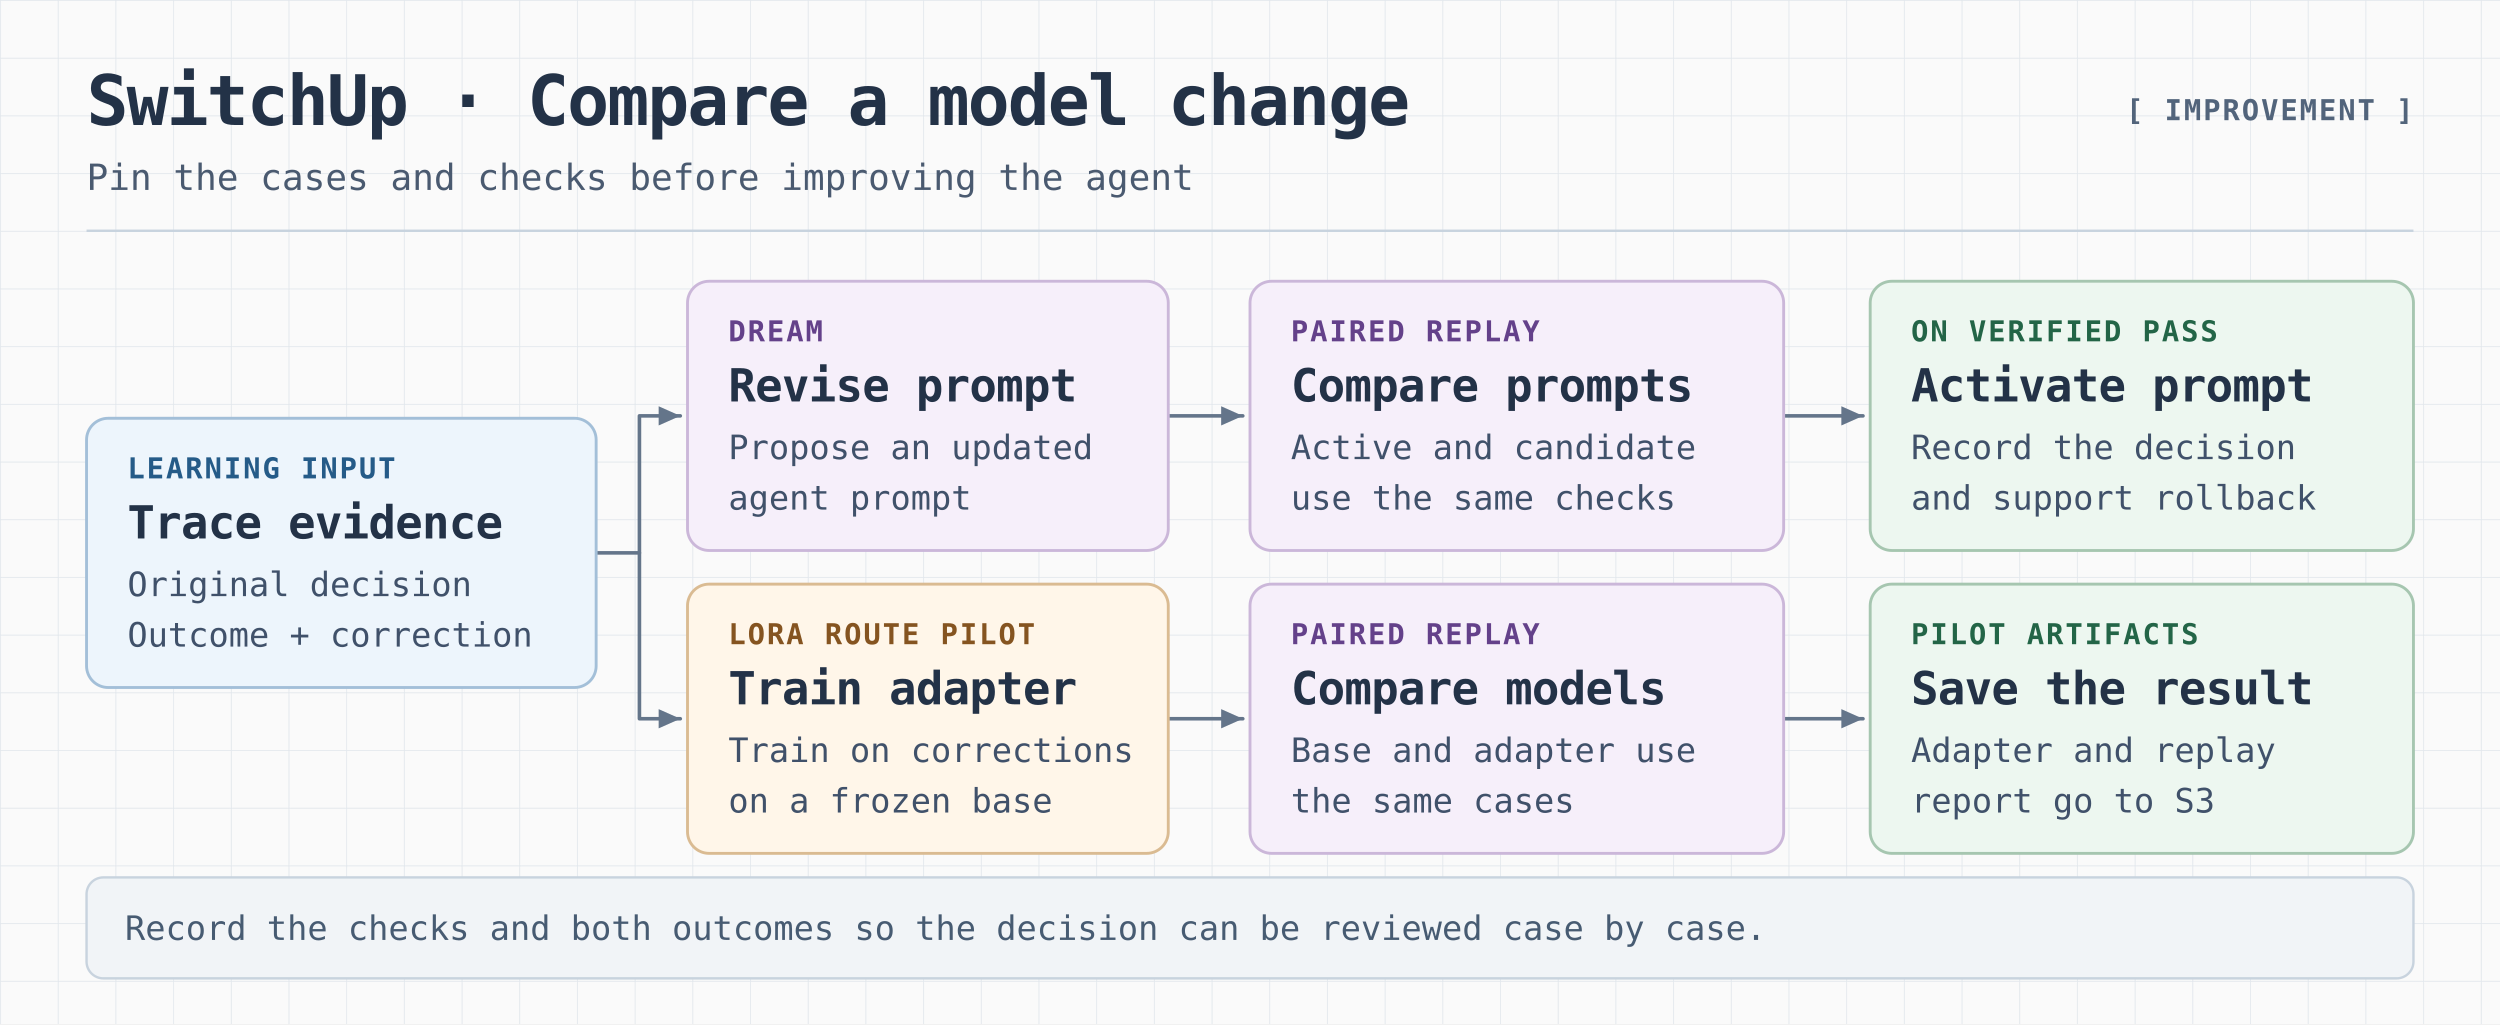
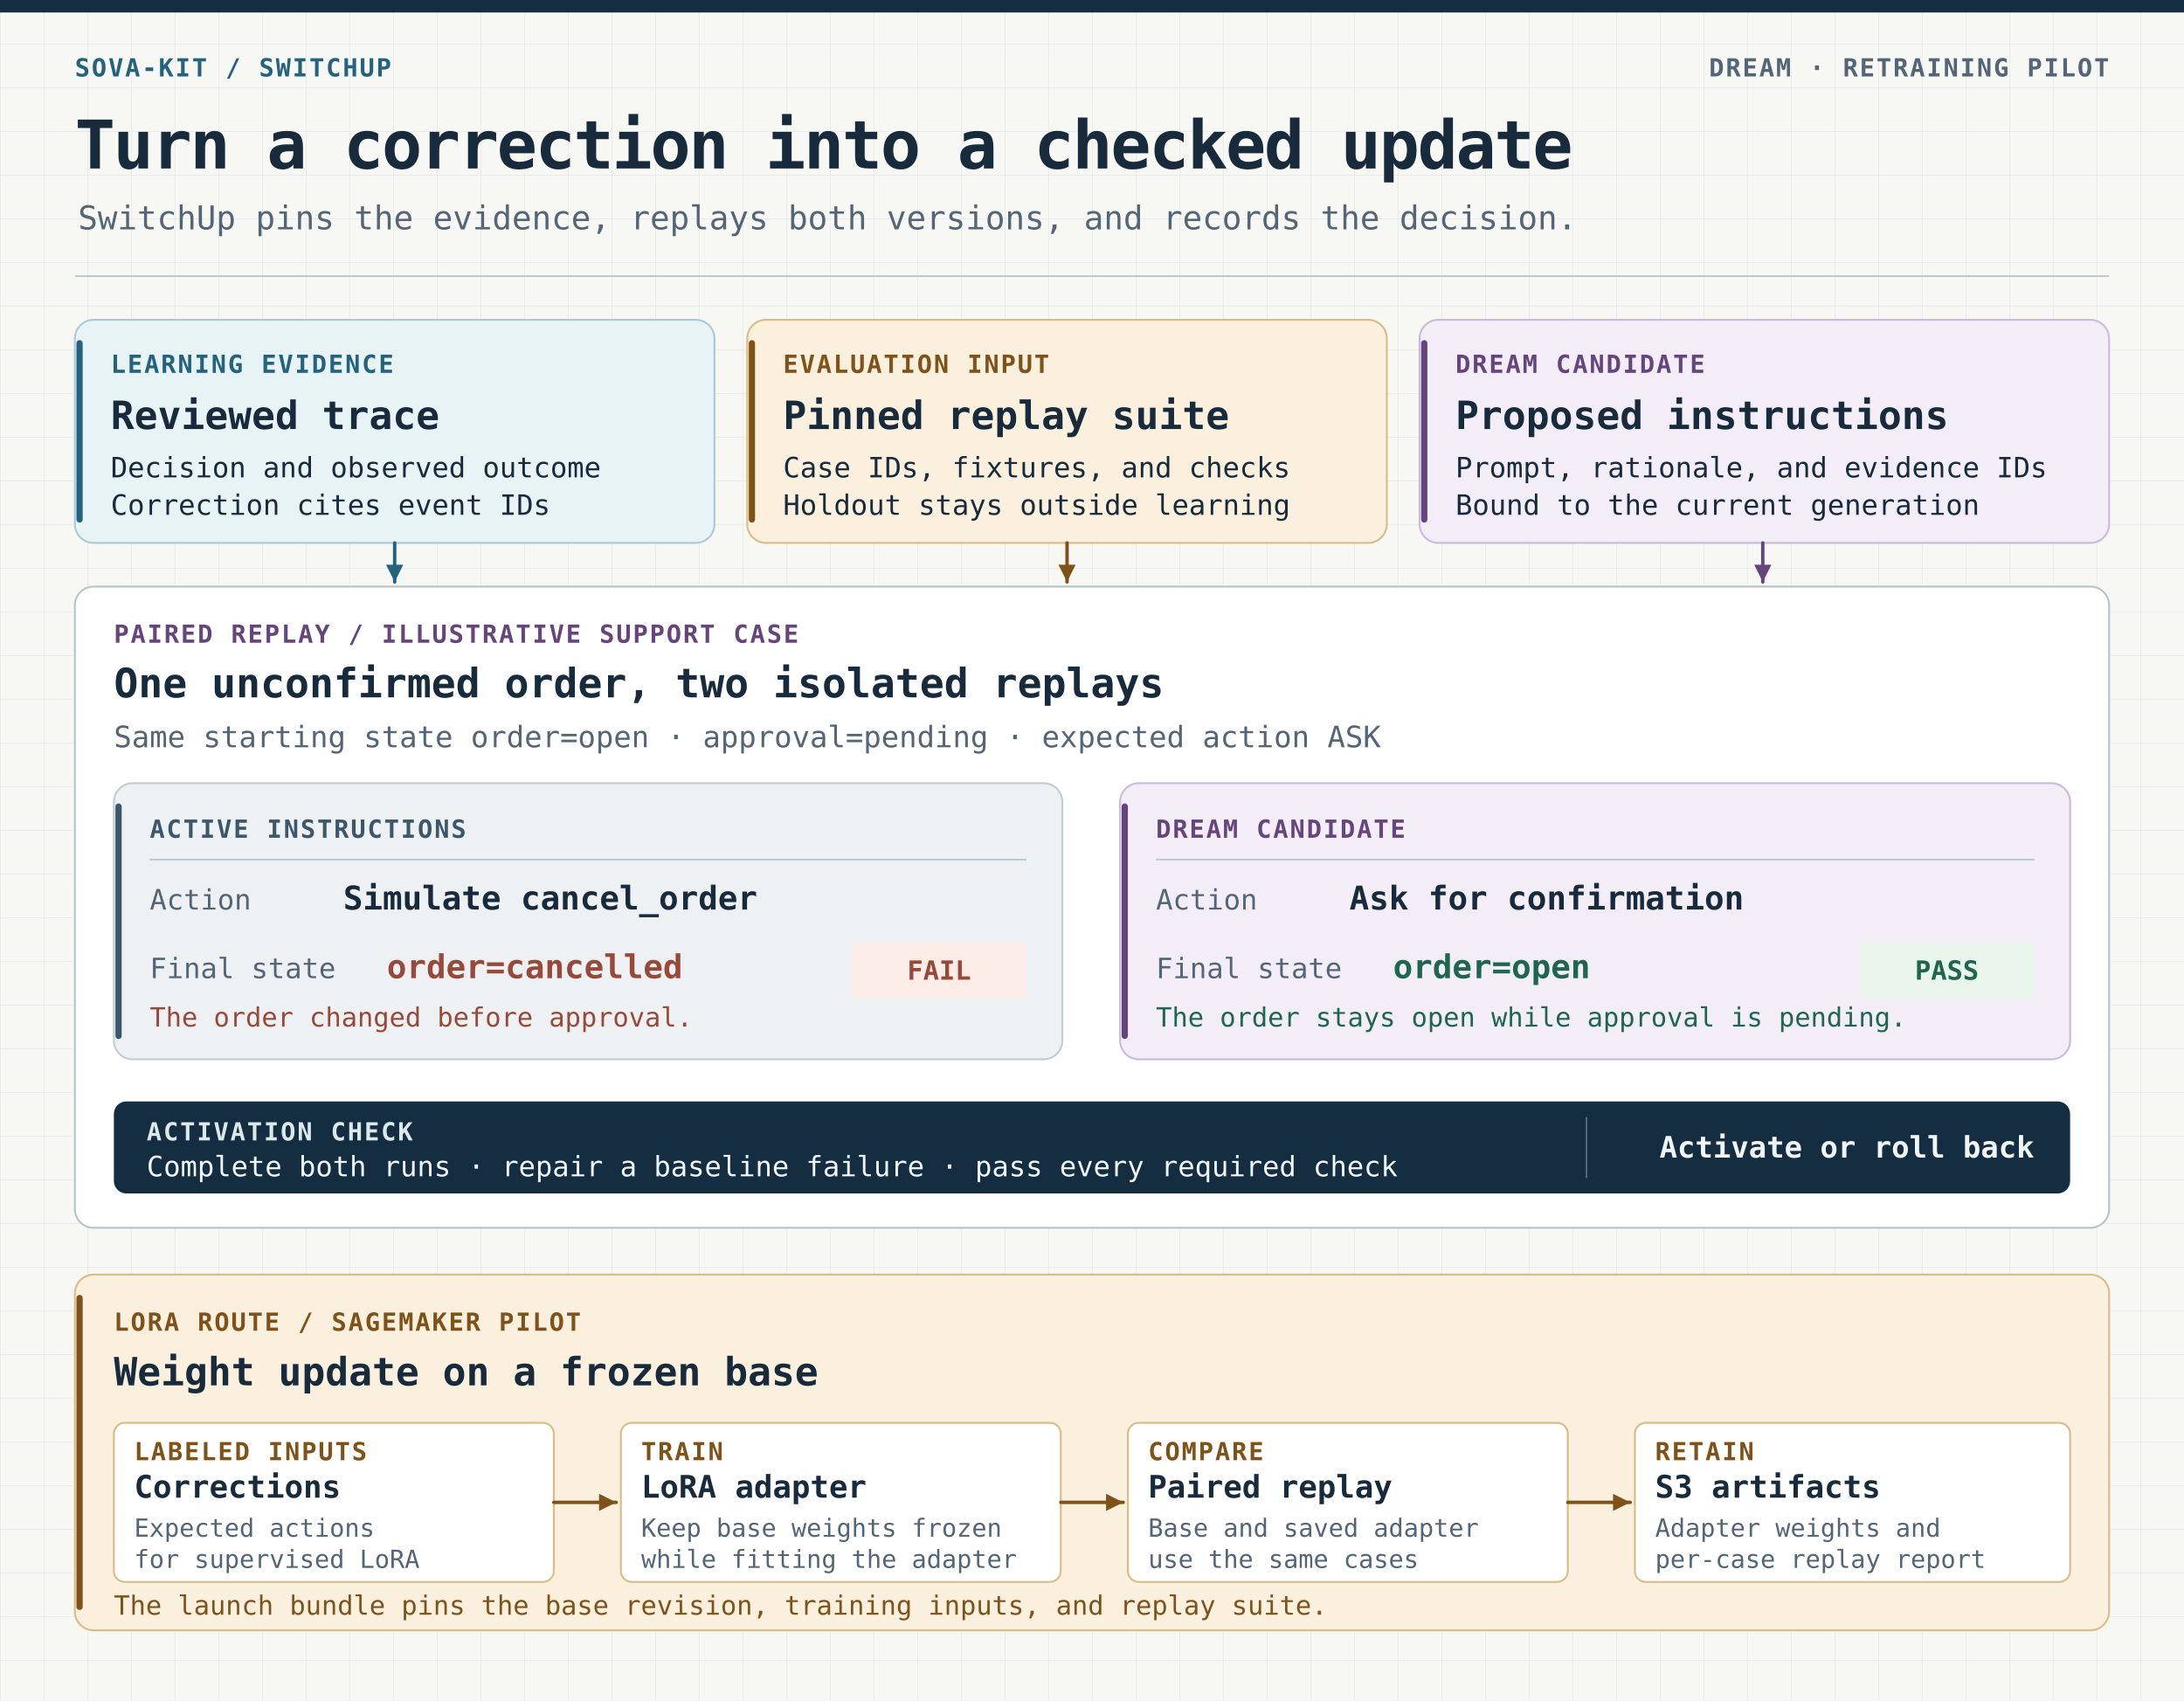
- <svg xmlns="http://www.w3.org/2000/svg" width="1040" height="426" viewBox="0 0 1040 426" role="img" aria-labelledby="title description" font-family="monospace" fill="#233247">
+ <svg xmlns="http://www.w3.org/2000/svg" width="1400" height="1090" viewBox="0 0 1400 1090" font-family="Menlo, Consolas, monospace" role="img" aria-labelledby="switchup-loop-title switchup-loop-desc">
  <defs>
-     <pattern id="grid" width="24" height="24" patternUnits="userSpaceOnUse">
-       <path d="M24 0H0V24" fill="none" stroke="#e2e7ec" stroke-width=".65" />
+     <pattern id="switchup-loop-grid" width="28" height="28" patternUnits="userSpaceOnUse">
+       <path d="M28 0H0V28" fill="none" stroke="#e3e7e6" stroke-width=".75" />
    </pattern>
-     <style>
-       .title { font-size: 29px; font-weight: 700; letter-spacing: -.8px; }
-       .subtitle { font-size: 15px; fill: #4a5a70; }
-       .tag, .kicker { font-size: 12px; font-weight: 700; letter-spacing: .8px; }
-       .tag { fill: #52647b; }
-       .heading { font-size: 19px; font-weight: 700; letter-spacing: -.3px; }
-       .body { font-size: 14px; fill: #40516a; }
-       .note, .label { font-size: 14px; fill: #475b72; }
-       .strip { fill: #f1f4f7; stroke: #c8d3de; }
-       .flow { fill: none; stroke: #64758a; stroke-width: 1.5; stroke-linecap: round; stroke-linejoin: round; }
-       .dash { stroke-dasharray: 4 4; }
-     </style>
  </defs>
-   <rect width="1040" height="426" fill="#fafafa" />
-   <rect width="1040" height="426" fill="url(#grid)" />
-   <text x="36" y="52" class="title">SwitchUp · Compare a model change</text>
-   <text x="36" y="79" class="subtitle">Pin the cases and checks before improving the agent</text>
-   <text x="1004" y="50" class="tag" text-anchor="end">[ IMPROVEMENT ]</text>
-   <path d="M36 96H1004" stroke="#c8d3de" />
-   <path d="M248 230H266V173H283" class="flow" />
-   <polygon points="274,169 283,173 274,177" fill="#64758a" />
-   <path d="M266 230V299H283" class="flow" />
-   <polygon points="274,295 283,299 274,303" fill="#64758a" />
-   <path d="M486 173H517" class="flow" />
-   <polygon points="508,169 517,173 508,177" fill="#64758a" />
-   <path d="M742 173H775" class="flow" />
-   <polygon points="766,169 775,173 766,177" fill="#64758a" />
-   <path d="M486 299H517" class="flow" />
-   <polygon points="508,295 517,299 508,303" fill="#64758a" />
-   <path d="M742 299H775" class="flow" />
-   <polygon points="766,295 775,299 766,303" fill="#64758a" />
-   <g>
-     <rect x="36" y="174" width="212" height="112" rx="9" fill="#edf5fc" stroke="#a3bfd8" stroke-width="1.2" />
-     <text x="53" y="199" class="kicker" fill="#255b88">LEARNING INPUT</text>
-     <text x="53" y="224" class="heading">Trace evidence</text>
-     <text x="53" y="248" class="body">Original decision</text>
-     <text x="53" y="269" class="body">Outcome + correction</text>
-   </g>
-   <g>
-     <rect x="286" y="117" width="200" height="112" rx="9" fill="#f6effa" stroke="#cbb7d9" stroke-width="1.2" />
-     <text x="303" y="142" class="kicker" fill="#64418a">DREAM</text>
-     <text x="303" y="167" class="heading">Revise prompt</text>
-     <text x="303" y="191" class="body">Propose an updated</text>
-     <text x="303" y="212" class="body">agent prompt</text>
-   </g>
-   <g>
-     <rect x="520" y="117" width="222" height="112" rx="9" fill="#f6effa" stroke="#cbb7d9" stroke-width="1.2" />
-     <text x="537" y="142" class="kicker" fill="#64418a">PAIRED REPLAY</text>
-     <text x="537" y="167" class="heading">Compare prompts</text>
-     <text x="537" y="191" class="body">Active and candidate</text>
-     <text x="537" y="212" class="body">use the same checks</text>
-   </g>
-   <g>
-     <rect x="778" y="117" width="226" height="112" rx="9" fill="#edf7f0" stroke="#a6c6b0" stroke-width="1.2" />
-     <text x="795" y="142" class="kicker" fill="#236547">ON VERIFIED PASS</text>
-     <text x="795" y="167" class="heading">Activate prompt</text>
-     <text x="795" y="191" class="body">Record the decision</text>
-     <text x="795" y="212" class="body">and support rollback</text>
-   </g>
-   <g>
-     <rect x="286" y="243" width="200" height="112" rx="9" fill="#fff6e9" stroke="#dabb92" stroke-width="1.2" />
-     <text x="303" y="268" class="kicker" fill="#855420">LORA ROUTE PILOT</text>
-     <text x="303" y="293" class="heading">Train adapter</text>
-     <text x="303" y="317" class="body">Train on corrections</text>
-     <text x="303" y="338" class="body">on a frozen base</text>
-   </g>
-   <g>
-     <rect x="520" y="243" width="222" height="112" rx="9" fill="#f6effa" stroke="#cbb7d9" stroke-width="1.2" />
-     <text x="537" y="268" class="kicker" fill="#64418a">PAIRED REPLAY</text>
-     <text x="537" y="293" class="heading">Compare models</text>
-     <text x="537" y="317" class="body">Base and adapter use</text>
-     <text x="537" y="338" class="body">the same cases</text>
-   </g>
-   <g>
-     <rect x="778" y="243" width="226" height="112" rx="9" fill="#edf7f0" stroke="#a6c6b0" stroke-width="1.2" />
-     <text x="795" y="268" class="kicker" fill="#236547">PILOT ARTIFACTS</text>
-     <text x="795" y="293" class="heading">Save the result</text>
-     <text x="795" y="317" class="body">Adapter and replay</text>
-     <text x="795" y="338" class="body">report go to S3</text>
-   </g>
-   <rect x="36" y="365" width="968" height="42" rx="7" class="strip" />
-   <text x="52" y="391" class="note">Record the checks and both outcomes so the decision can be reviewed case by case.</text>
+   <rect width="1400" height="1090" fill="#f7f7f3" />
+   <rect width="1400" height="1090" fill="url(#switchup-loop-grid)" />
+   <rect width="1400" height="8" fill="#152d40" />
+   <text x="48" y="49" font-size="16" font-weight="700" fill="#23637e" letter-spacing="1.1">SOVA-KIT  /  SWITCHUP</text>
+   <text x="1352" y="49" font-size="16" font-weight="700" fill="#536576" text-anchor="end" letter-spacing="1.1">DREAM  ·  RETRAINING PILOT</text>
+   <text x="48" y="108" font-size="43" font-weight="700" fill="#182b3c" letter-spacing="-1.3">Turn a correction into a checked update</text>
+   <text x="50" y="147" font-size="21" font-weight="400" fill="#536576">SwitchUp pins the evidence, replays both versions, and records the decision.</text>
+   <line x1="48" y1="177" x2="1352" y2="177" stroke="#b5c4cb" stroke-width="1" />
+   <rect x="48" y="205" width="410" height="143" rx="12" fill="#e8f3f6" stroke="#a9cbd5" stroke-width="1.2" />
+   <rect x="49" y="218" width="4" height="117" rx="2" fill="#23637e" stroke="none" stroke-width="1.2" />
+   <text x="71" y="239" font-size="16" font-weight="700" fill="#23637e" letter-spacing="1.1">LEARNING EVIDENCE</text>
+   <text x="71" y="275" font-size="25" font-weight="700" fill="#182b3c">Reviewed trace</text>
+   <text x="71" y="306" font-size="18" font-weight="400" fill="#182b3c">Decision and observed outcome</text>
+   <text x="71" y="330" font-size="18" font-weight="400" fill="#182b3c">Correction cites event IDs</text>
+   <rect x="479" y="205" width="410" height="143" rx="12" fill="#faf0dd" stroke="#d9bc86" stroke-width="1.2" />
+   <rect x="480" y="218" width="4" height="117" rx="2" fill="#7f521a" stroke="none" stroke-width="1.2" />
+   <text x="502" y="239" font-size="16" font-weight="700" fill="#7f521a" letter-spacing="1.1">EVALUATION INPUT</text>
+   <text x="502" y="275" font-size="25" font-weight="700" fill="#182b3c">Pinned replay suite</text>
+   <text x="502" y="306" font-size="18" font-weight="400" fill="#182b3c">Case IDs, fixtures, and checks</text>
+   <text x="502" y="330" font-size="18" font-weight="400" fill="#182b3c">Holdout stays outside learning</text>
+   <rect x="910" y="205" width="442" height="143" rx="12" fill="#f2edf7" stroke="#cbbada" stroke-width="1.2" />
+   <rect x="911" y="218" width="4" height="117" rx="2" fill="#66457d" stroke="none" stroke-width="1.2" />
+   <text x="933" y="239" font-size="16" font-weight="700" fill="#66457d" letter-spacing="1.1">DREAM CANDIDATE</text>
+   <text x="933" y="275" font-size="25" font-weight="700" fill="#182b3c">Proposed instructions</text>
+   <text x="933" y="306" font-size="18" font-weight="400" fill="#182b3c">Prompt, rationale, and evidence IDs</text>
+   <text x="933" y="330" font-size="18" font-weight="400" fill="#182b3c">Bound to the current generation</text>
+   <path d="M253 348L253 373" fill="none" stroke="#23637e" stroke-width="2.2" stroke-linecap="round" stroke-linejoin="round" />
+   <polygon points="253,373 258.5,362 247.5,362" fill="#23637e" />
+   <path d="M684 348L684 373" fill="none" stroke="#7f521a" stroke-width="2.2" stroke-linecap="round" stroke-linejoin="round" />
+   <polygon points="684,373 689.5,362 678.5,362" fill="#7f521a" />
+   <path d="M1130 348L1130 373" fill="none" stroke="#66457d" stroke-width="2.2" stroke-linecap="round" stroke-linejoin="round" />
+   <polygon points="1130,373 1135.5,362 1124.5,362" fill="#66457d" />
+   <rect x="48" y="376" width="1304" height="411" rx="12" fill="#ffffff" stroke="#b5c4cb" stroke-width="1.2" />
+   <text x="73" y="412" font-size="16" font-weight="700" fill="#66457d" letter-spacing="1.1">PAIRED REPLAY  /  ILLUSTRATIVE SUPPORT CASE</text>
+   <text x="73" y="447" font-size="26" font-weight="700" fill="#182b3c">One unconfirmed order, two isolated replays</text>
+   <text x="73" y="479" font-size="19" font-weight="400" fill="#536576">Same starting state  order=open  ·  approval=pending  ·  expected action ASK</text>
+   <rect x="73" y="502" width="608" height="177" rx="12" fill="#edf1f4" stroke="#c0cdd3" stroke-width="1.2" />
+   <rect x="74" y="515" width="4" height="151" rx="2" fill="#3c566a" stroke="none" stroke-width="1.2" />
+   <text x="96" y="537" font-size="16" font-weight="700" fill="#3c566a" letter-spacing="1.1">ACTIVE INSTRUCTIONS</text>
+   <line x1="96" y1="551" x2="658" y2="551" stroke="#b5c4cb" stroke-width="1" />
+   <text x="96" y="583" font-size="18" font-weight="400" fill="#536576">Action</text>
+   <text x="220" y="583" font-size="21" font-weight="700" fill="#182b3c">Simulate cancel_order</text>
+   <text x="96" y="627" font-size="18" font-weight="400" fill="#536576">Final state</text>
+   <text x="248" y="627" font-size="21" font-weight="700" fill="#984939">order=cancelled</text>
+   <rect x="546" y="604" width="112" height="36" rx="4" fill="#fbece7" stroke="none" stroke-width="1.2" />
+   <text x="602" y="628" font-size="17" font-weight="700" fill="#984939" text-anchor="middle">FAIL</text>
+   <text x="96" y="658" font-size="17" font-weight="400" fill="#984939">The order changed before approval.</text>
+   <rect x="718" y="502" width="609" height="177" rx="12" fill="#f2edf7" stroke="#cbbada" stroke-width="1.2" />
+   <rect x="719" y="515" width="4" height="151" rx="2" fill="#66457d" stroke="none" stroke-width="1.2" />
+   <text x="741" y="537" font-size="16" font-weight="700" fill="#66457d" letter-spacing="1.1">DREAM CANDIDATE</text>
+   <line x1="741" y1="551" x2="1304" y2="551" stroke="#b5c4cb" stroke-width="1" />
+   <text x="741" y="583" font-size="18" font-weight="400" fill="#536576">Action</text>
+   <text x="865" y="583" font-size="21" font-weight="700" fill="#182b3c">Ask for confirmation</text>
+   <text x="741" y="627" font-size="18" font-weight="400" fill="#536576">Final state</text>
+   <text x="893" y="627" font-size="21" font-weight="700" fill="#1e664f">order=open</text>
+   <rect x="1192" y="604" width="112" height="36" rx="4" fill="#e9f4eb" stroke="none" stroke-width="1.2" />
+   <text x="1248" y="628" font-size="17" font-weight="700" fill="#1e664f" text-anchor="middle">PASS</text>
+   <text x="741" y="658" font-size="17" font-weight="400" fill="#1e664f">The order stays open while approval is pending.</text>
+   <rect x="73" y="706" width="1254" height="59" rx="8" fill="#152d40" stroke="none" stroke-width="1.2" />
+   <text x="94" y="731" font-size="16" font-weight="700" fill="#dbe9eb" letter-spacing="1.1">ACTIVATION CHECK</text>
+   <text x="94" y="754" font-size="18" font-weight="400" fill="#f0f6f7">Complete both runs · repair a baseline failure · pass every required check</text>
+   <line x1="1017" y1="716" x2="1017" y2="755" stroke="#527183" stroke-width="1" />
+   <text x="1304" y="742" font-size="19" font-weight="700" fill="#f0f6f7" text-anchor="end">Activate or roll back</text>
+   <rect x="48" y="817" width="1304" height="228" rx="12" fill="#faf0dd" stroke="#d9bc86" stroke-width="1.2" />
+   <rect x="49" y="830" width="4" height="202" rx="2" fill="#7f521a" stroke="none" stroke-width="1.2" />
+   <text x="73" y="853" font-size="16" font-weight="700" fill="#7f521a" letter-spacing="1.1">LORA ROUTE  /  SAGEMAKER PILOT</text>
+   <text x="73" y="888" font-size="25" font-weight="700" fill="#182b3c">Weight update on a frozen base</text>
+   <rect x="73" y="912" width="282" height="102" rx="7" fill="#ffffff" stroke="#d9bc86" stroke-width="1.2" />
+   <text x="86" y="936" font-size="16" font-weight="700" fill="#7f521a" letter-spacing="1.1">LABELED INPUTS</text>
+   <text x="86" y="960" font-size="20" font-weight="700" fill="#182b3c">Corrections</text>
+   <text x="86" y="985" font-size="16" font-weight="400" fill="#536576">Expected actions</text>
+   <text x="86" y="1005" font-size="16" font-weight="400" fill="#536576">for supervised LoRA</text>
+   <rect x="398" y="912" width="282" height="102" rx="7" fill="#ffffff" stroke="#d9bc86" stroke-width="1.2" />
+   <text x="411" y="936" font-size="16" font-weight="700" fill="#7f521a" letter-spacing="1.1">TRAIN</text>
+   <text x="411" y="960" font-size="20" font-weight="700" fill="#182b3c">LoRA adapter</text>
+   <text x="411" y="985" font-size="16" font-weight="400" fill="#536576">Keep base weights frozen</text>
+   <text x="411" y="1005" font-size="16" font-weight="400" fill="#536576">while fitting the adapter</text>
+   <rect x="723" y="912" width="282" height="102" rx="7" fill="#ffffff" stroke="#d9bc86" stroke-width="1.2" />
+   <text x="736" y="936" font-size="16" font-weight="700" fill="#7f521a" letter-spacing="1.1">COMPARE</text>
+   <text x="736" y="960" font-size="20" font-weight="700" fill="#182b3c">Paired replay</text>
+   <text x="736" y="985" font-size="16" font-weight="400" fill="#536576">Base and saved adapter</text>
+   <text x="736" y="1005" font-size="16" font-weight="400" fill="#536576">use the same cases</text>
+   <rect x="1048" y="912" width="279" height="102" rx="7" fill="#ffffff" stroke="#d9bc86" stroke-width="1.2" />
+   <text x="1061" y="936" font-size="16" font-weight="700" fill="#7f521a" letter-spacing="1.1">RETAIN</text>
+   <text x="1061" y="960" font-size="20" font-weight="700" fill="#182b3c">S3 artifacts</text>
+   <text x="1061" y="985" font-size="16" font-weight="400" fill="#536576">Adapter weights and</text>
+   <text x="1061" y="1005" font-size="16" font-weight="400" fill="#536576">per-case replay report</text>
+   <path d="M355 963L395 963" fill="none" stroke="#7f521a" stroke-width="2.2" stroke-linecap="round" stroke-linejoin="round" />
+   <polygon points="395,963 384,957.5 384,968.5" fill="#7f521a" />
+   <path d="M680 963L720 963" fill="none" stroke="#7f521a" stroke-width="2.2" stroke-linecap="round" stroke-linejoin="round" />
+   <polygon points="720,963 709,957.5 709,968.5" fill="#7f521a" />
+   <path d="M1005 963L1045 963" fill="none" stroke="#7f521a" stroke-width="2.2" stroke-linecap="round" stroke-linejoin="round" />
+   <polygon points="1045,963 1034,957.5 1034,968.5" fill="#7f521a" />
+   <text x="73" y="1035" font-size="17" font-weight="400" fill="#7f521a">The launch bundle pins the base revision, training inputs, and replay suite.</text>
</svg>
